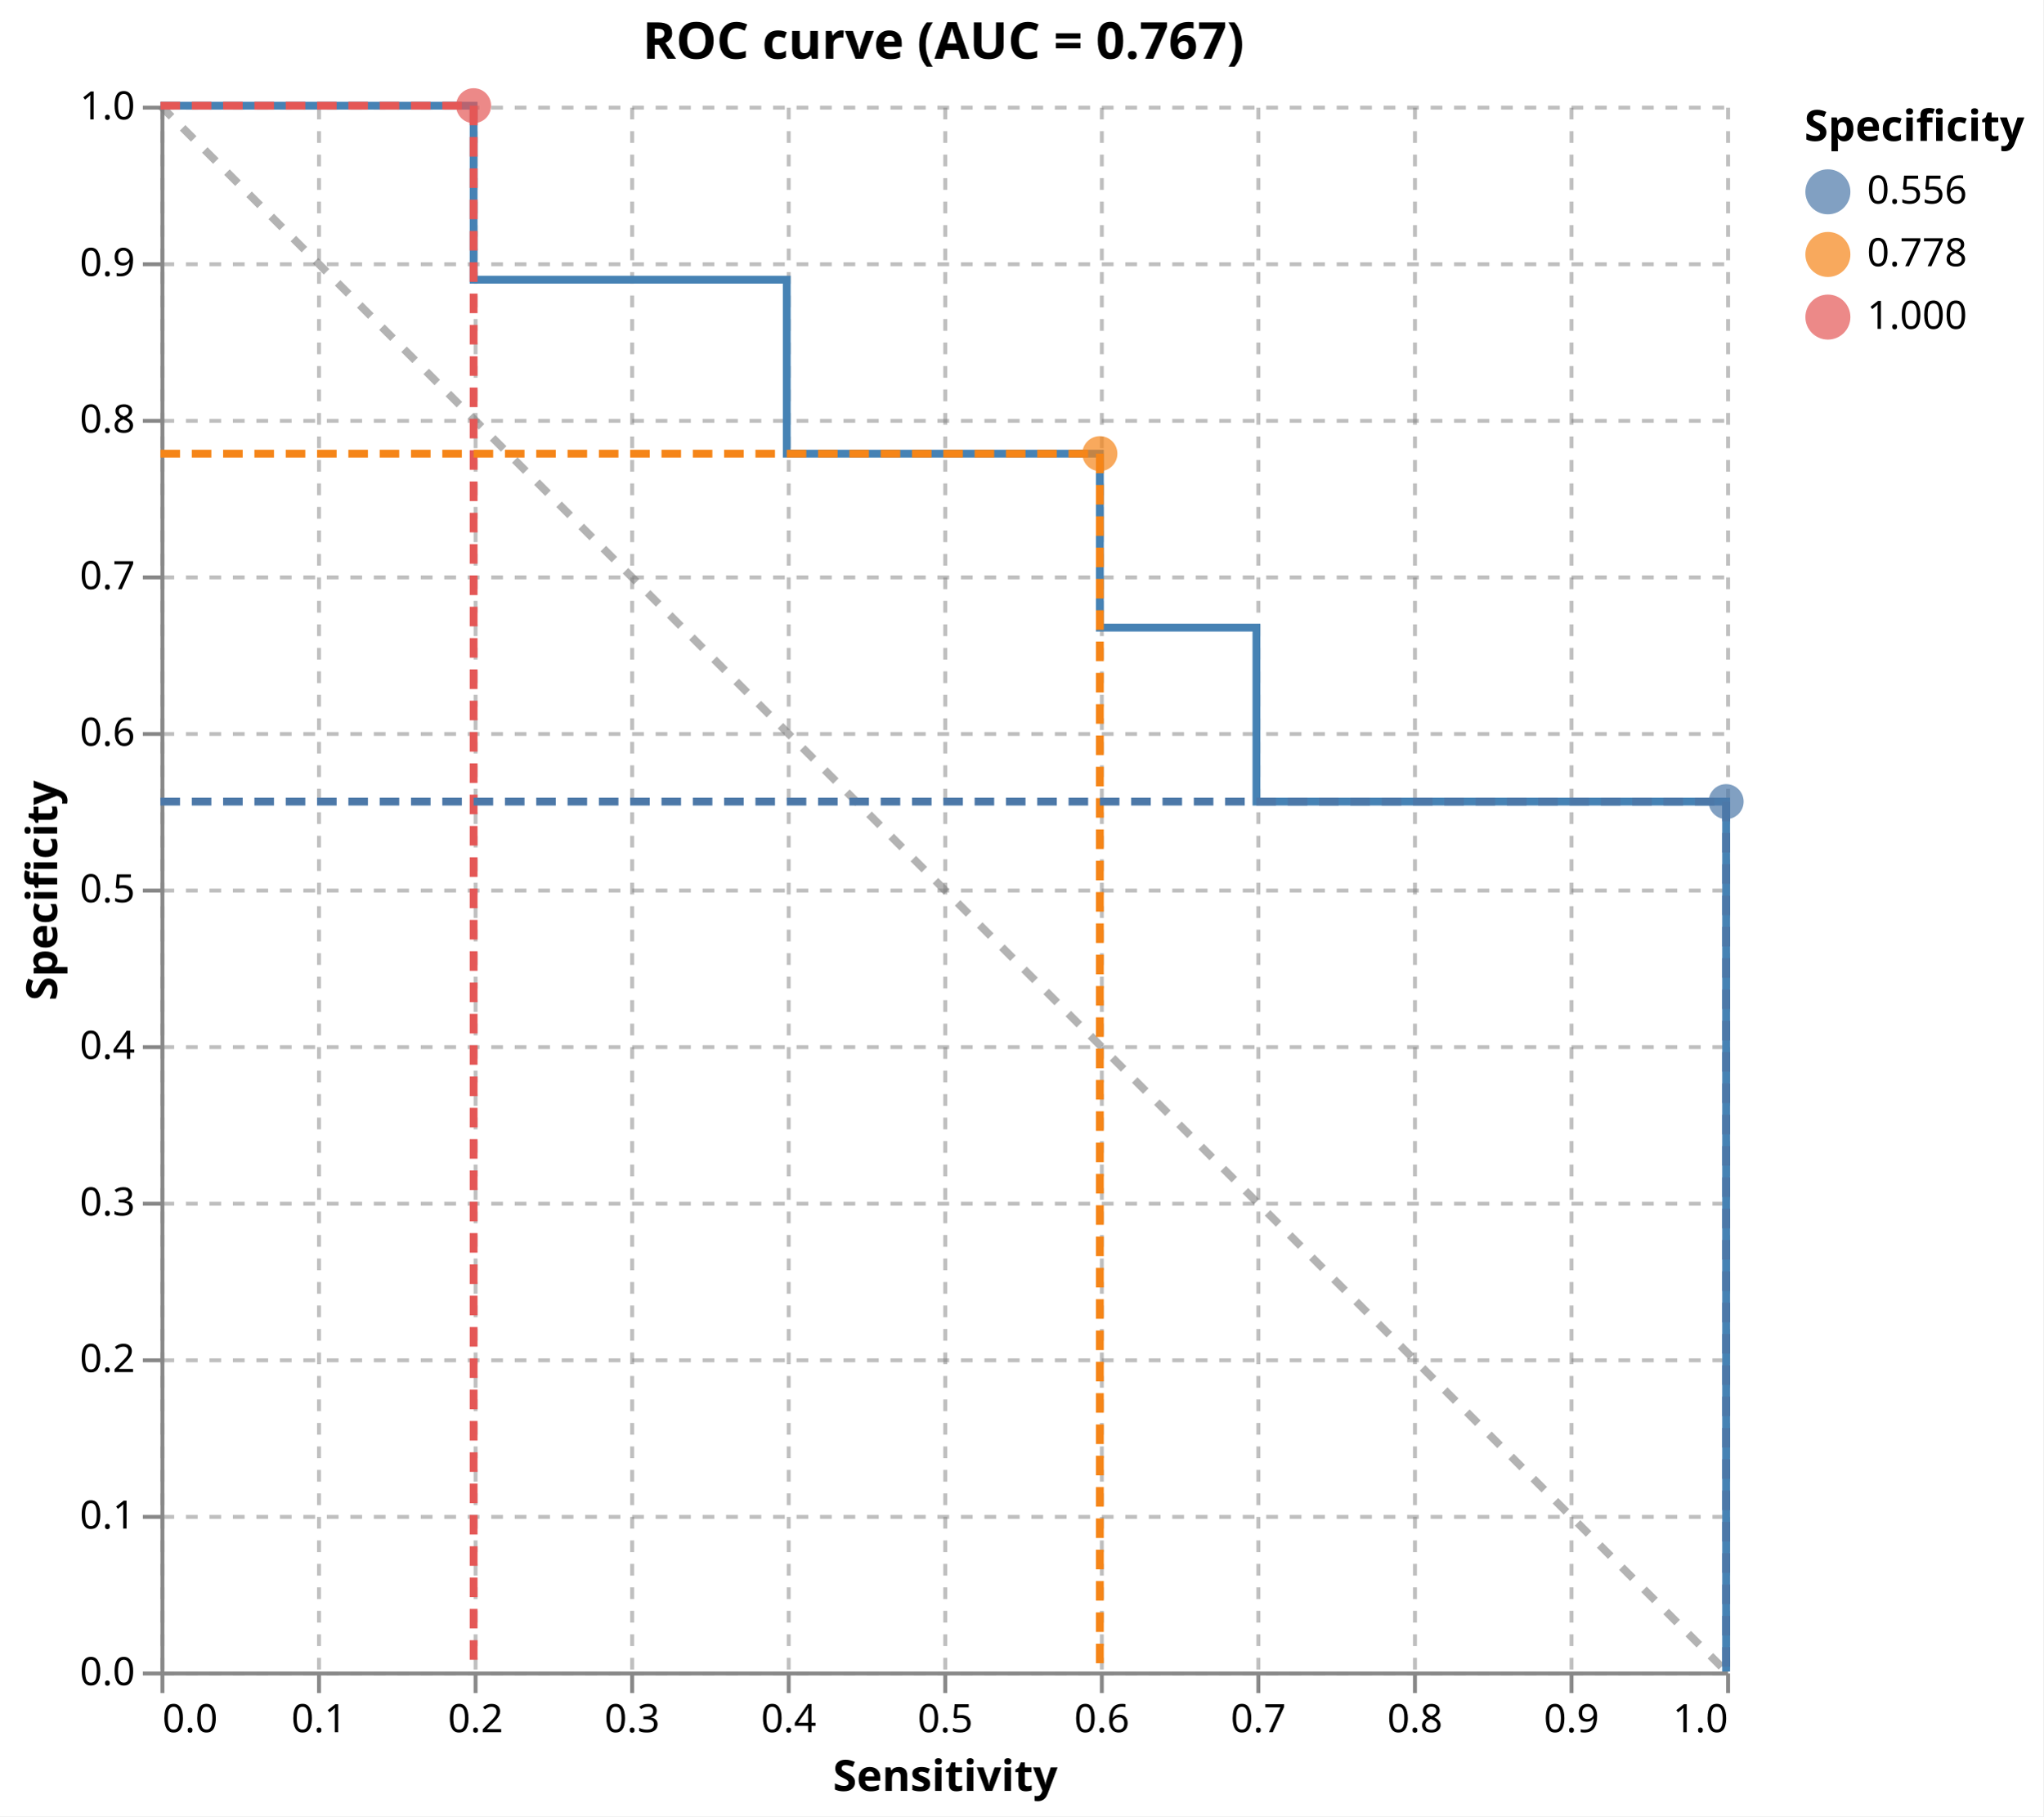
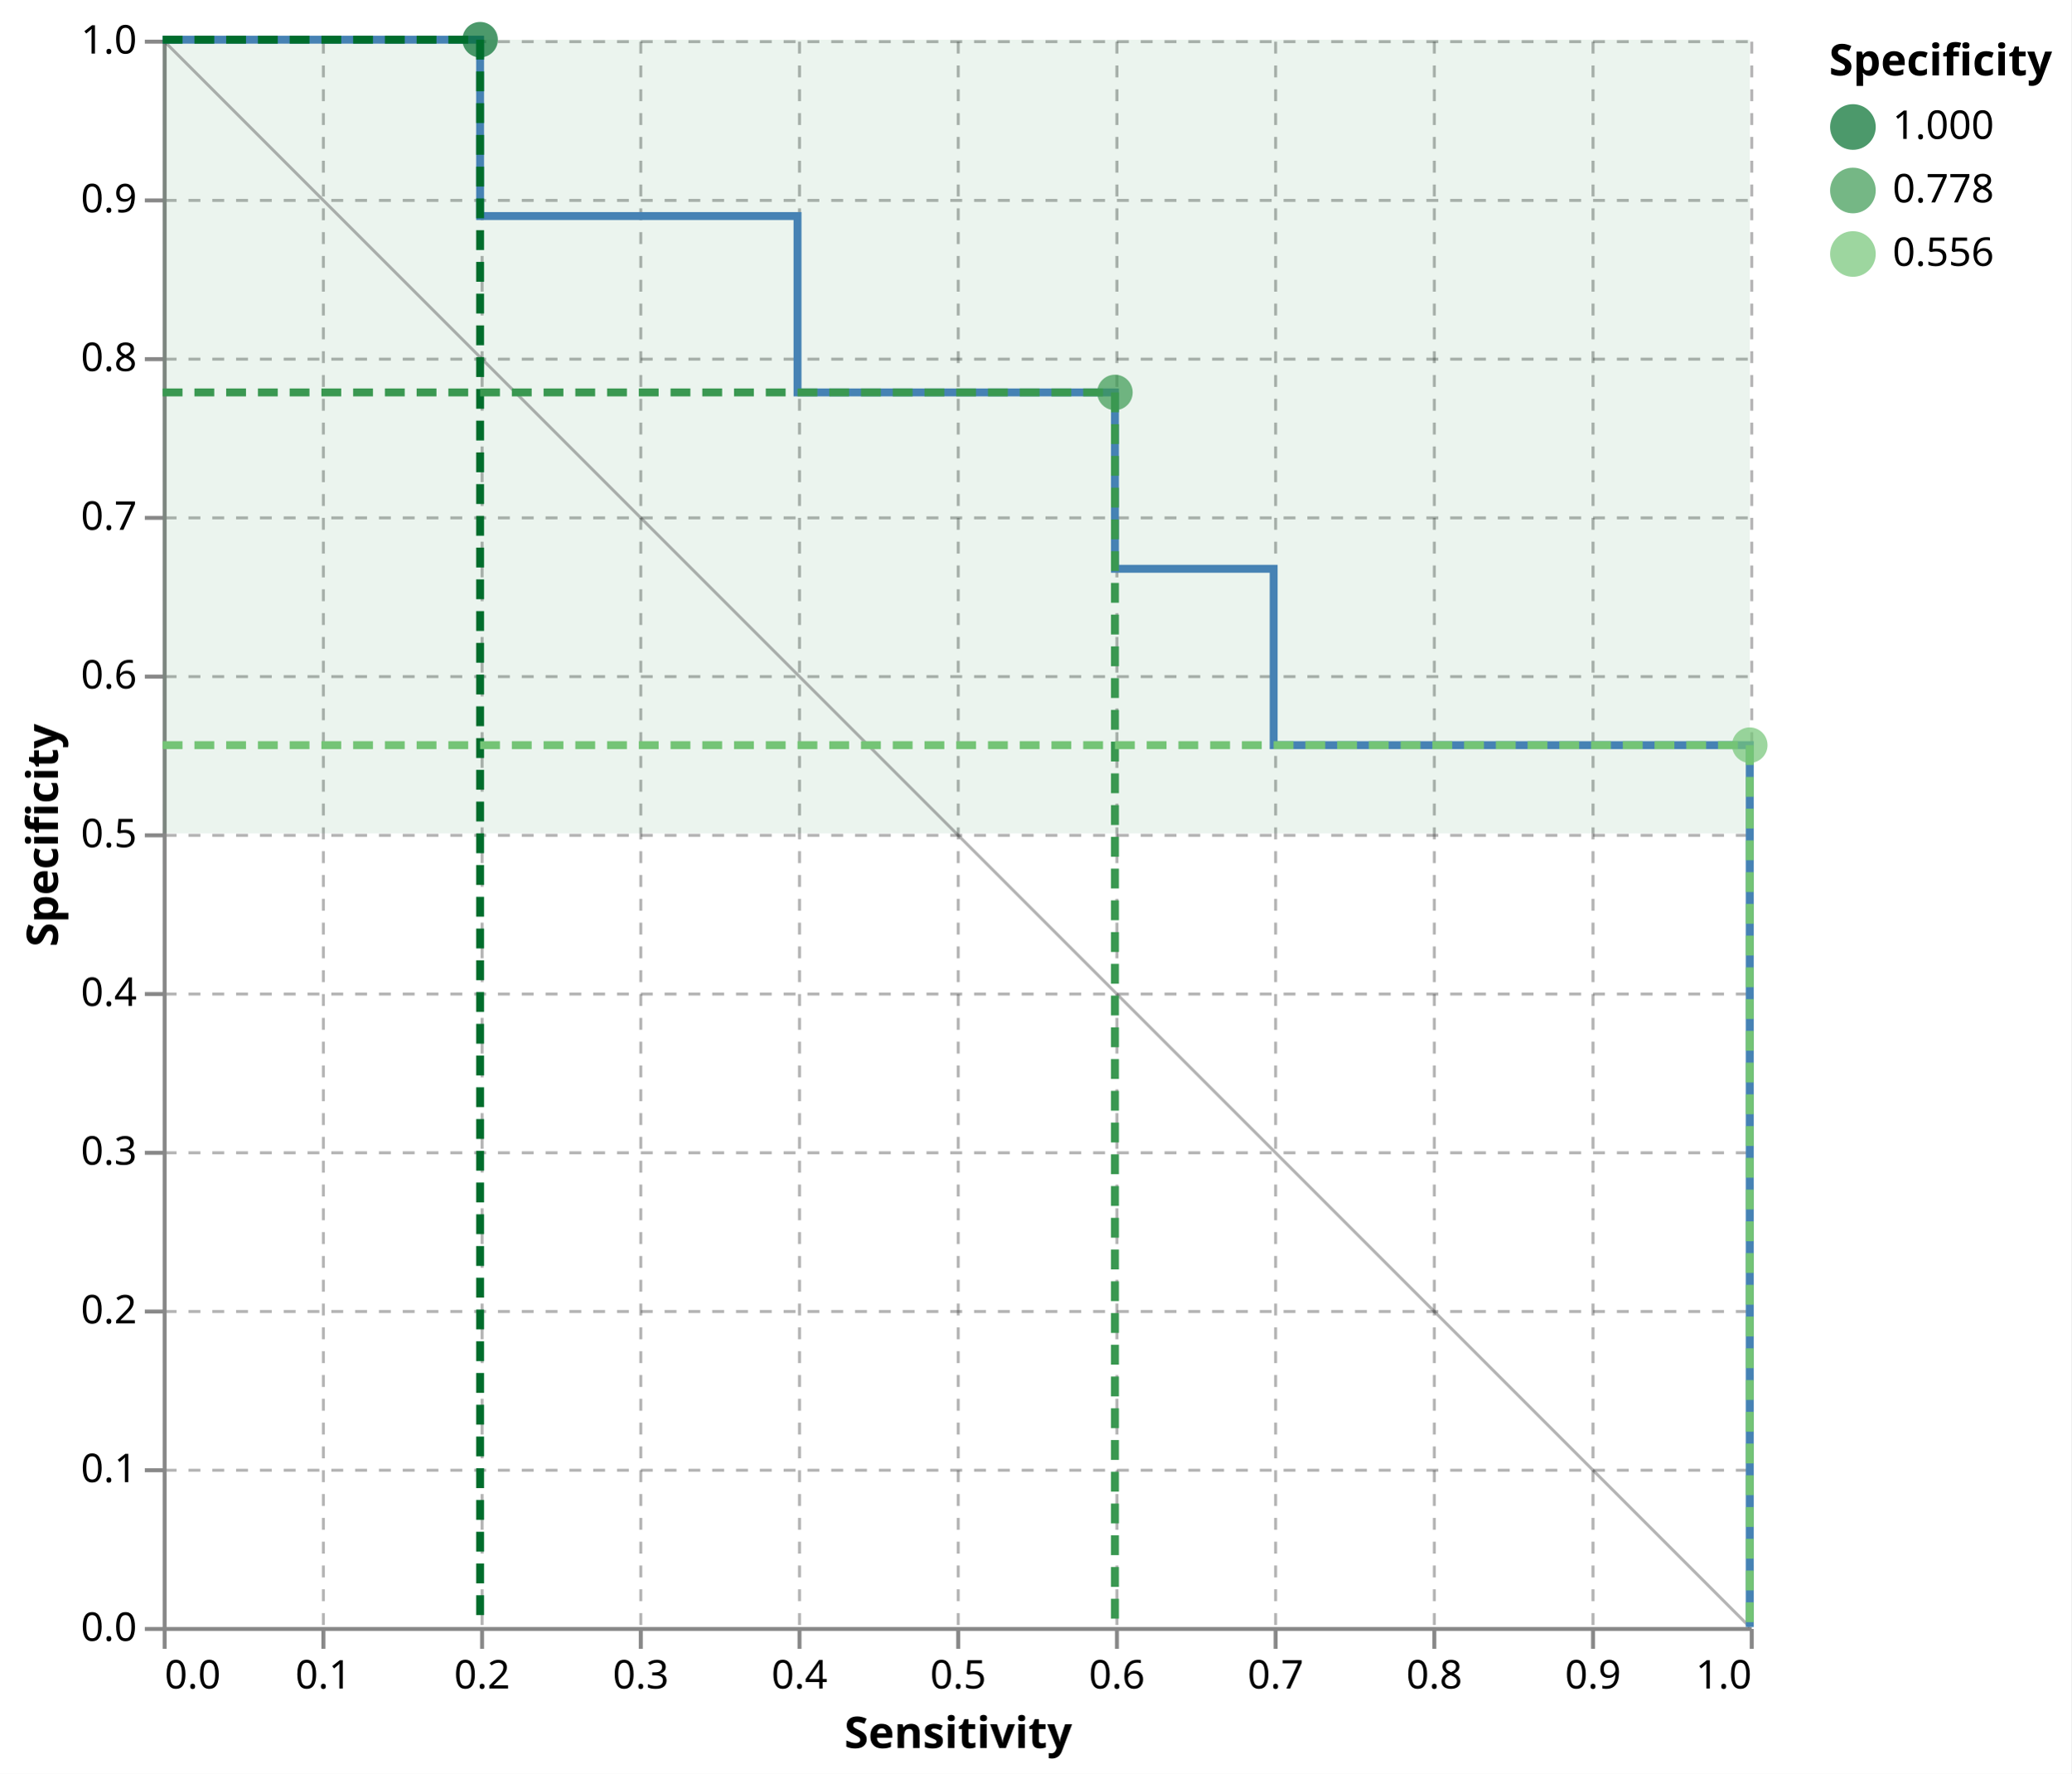
- <svg xmlns="http://www.w3.org/2000/svg" version="1.1" class="marks" width="522" height="464" viewBox="0 0 522 464">
-   <rect width="522" height="464" fill="white" />
-   <g fill="none" stroke-miterlimit="10" transform="translate(41,27)">
+ <svg xmlns="http://www.w3.org/2000/svg" version="1.1" class="marks" width="522" height="447" viewBox="0 0 522 447">
+   <rect width="522" height="447" fill="white" />
+   <g fill="none" stroke-miterlimit="10" transform="translate(41,10)">
    <g class="mark-group role-frame root" role="graphics-object" aria-roledescription="group mark container">
      <g transform="translate(0,0)">
        <path class="background" aria-hidden="true" d="M0,0h400v400h-400Z" stroke="#ddd" stroke-width="0" />
        <g>
          <g class="mark-group role-axis" aria-hidden="true">
            <g transform="translate(0.5,400.5)">
              <path class="background" aria-hidden="true" d="M0,0h0v0h0Z" pointer-events="none" />
              <g>
                <g class="mark-rule role-axis-grid" pointer-events="none">
-                   <line transform="translate(0,-400)" x2="0" y2="400" stroke="gray" stroke-opacity="0.5" stroke-width="1" stroke-dasharray="3,3" opacity="1" />
-                   <line transform="translate(40,-400)" x2="0" y2="400" stroke="gray" stroke-opacity="0.5" stroke-width="1" stroke-dasharray="3,3" opacity="1" />
-                   <line transform="translate(80,-400)" x2="0" y2="400" stroke="gray" stroke-opacity="0.5" stroke-width="1" stroke-dasharray="3,3" opacity="1" />
-                   <line transform="translate(120,-400)" x2="0" y2="400" stroke="gray" stroke-opacity="0.5" stroke-width="1" stroke-dasharray="3,3" opacity="1" />
-                   <line transform="translate(160,-400)" x2="0" y2="400" stroke="gray" stroke-opacity="0.5" stroke-width="1" stroke-dasharray="3,3" opacity="1" />
-                   <line transform="translate(200,-400)" x2="0" y2="400" stroke="gray" stroke-opacity="0.5" stroke-width="1" stroke-dasharray="3,3" opacity="1" />
-                   <line transform="translate(240,-400)" x2="0" y2="400" stroke="gray" stroke-opacity="0.5" stroke-width="1" stroke-dasharray="3,3" opacity="1" />
-                   <line transform="translate(280,-400)" x2="0" y2="400" stroke="gray" stroke-opacity="0.5" stroke-width="1" stroke-dasharray="3,3" opacity="1" />
-                   <line transform="translate(320,-400)" x2="0" y2="400" stroke="gray" stroke-opacity="0.5" stroke-width="1" stroke-dasharray="3,3" opacity="1" />
-                   <line transform="translate(360,-400)" x2="0" y2="400" stroke="gray" stroke-opacity="0.5" stroke-width="1" stroke-dasharray="3,3" opacity="1" />
-                   <line transform="translate(400,-400)" x2="0" y2="400" stroke="gray" stroke-opacity="0.5" stroke-width="1" stroke-dasharray="3,3" opacity="1" />
+                   <line transform="translate(0,-400)" x2="0" y2="400" stroke="#444" stroke-opacity="0.4" stroke-width="0.75" stroke-dasharray="3,3" opacity="1" />
+                   <line transform="translate(40,-400)" x2="0" y2="400" stroke="#444" stroke-opacity="0.4" stroke-width="0.75" stroke-dasharray="3,3" opacity="1" />
+                   <line transform="translate(80,-400)" x2="0" y2="400" stroke="#444" stroke-opacity="0.4" stroke-width="0.75" stroke-dasharray="3,3" opacity="1" />
+                   <line transform="translate(120,-400)" x2="0" y2="400" stroke="#444" stroke-opacity="0.4" stroke-width="0.75" stroke-dasharray="3,3" opacity="1" />
+                   <line transform="translate(160,-400)" x2="0" y2="400" stroke="#444" stroke-opacity="0.4" stroke-width="0.75" stroke-dasharray="3,3" opacity="1" />
+                   <line transform="translate(200,-400)" x2="0" y2="400" stroke="#444" stroke-opacity="0.4" stroke-width="0.75" stroke-dasharray="3,3" opacity="1" />
+                   <line transform="translate(240,-400)" x2="0" y2="400" stroke="#444" stroke-opacity="0.4" stroke-width="0.75" stroke-dasharray="3,3" opacity="1" />
+                   <line transform="translate(280,-400)" x2="0" y2="400" stroke="#444" stroke-opacity="0.4" stroke-width="0.75" stroke-dasharray="3,3" opacity="1" />
+                   <line transform="translate(320,-400)" x2="0" y2="400" stroke="#444" stroke-opacity="0.4" stroke-width="0.75" stroke-dasharray="3,3" opacity="1" />
+                   <line transform="translate(360,-400)" x2="0" y2="400" stroke="#444" stroke-opacity="0.4" stroke-width="0.75" stroke-dasharray="3,3" opacity="1" />
+                   <line transform="translate(400,-400)" x2="0" y2="400" stroke="#444" stroke-opacity="0.4" stroke-width="0.75" stroke-dasharray="3,3" opacity="1" />
                </g>
              </g>
              <path class="foreground" aria-hidden="true" d="" pointer-events="none" display="none" />
            </g>
          </g>
          <g class="mark-group role-axis" aria-hidden="true">
            <g transform="translate(0.5,0.5)">
              <path class="background" aria-hidden="true" d="M0,0h0v0h0Z" pointer-events="none" />
              <g>
                <g class="mark-rule role-axis-grid" pointer-events="none">
-                   <line transform="translate(0,400)" x2="400" y2="0" stroke="gray" stroke-opacity="0.5" stroke-width="1" stroke-dasharray="3,3" opacity="1" />
-                   <line transform="translate(0,360)" x2="400" y2="0" stroke="gray" stroke-opacity="0.5" stroke-width="1" stroke-dasharray="3,3" opacity="1" />
-                   <line transform="translate(0,320)" x2="400" y2="0" stroke="gray" stroke-opacity="0.5" stroke-width="1" stroke-dasharray="3,3" opacity="1" />
-                   <line transform="translate(0,280)" x2="400" y2="0" stroke="gray" stroke-opacity="0.5" stroke-width="1" stroke-dasharray="3,3" opacity="1" />
-                   <line transform="translate(0,240)" x2="400" y2="0" stroke="gray" stroke-opacity="0.5" stroke-width="1" stroke-dasharray="3,3" opacity="1" />
-                   <line transform="translate(0,200)" x2="400" y2="0" stroke="gray" stroke-opacity="0.5" stroke-width="1" stroke-dasharray="3,3" opacity="1" />
-                   <line transform="translate(0,160)" x2="400" y2="0" stroke="gray" stroke-opacity="0.5" stroke-width="1" stroke-dasharray="3,3" opacity="1" />
-                   <line transform="translate(0,120)" x2="400" y2="0" stroke="gray" stroke-opacity="0.5" stroke-width="1" stroke-dasharray="3,3" opacity="1" />
-                   <line transform="translate(0,80)" x2="400" y2="0" stroke="gray" stroke-opacity="0.5" stroke-width="1" stroke-dasharray="3,3" opacity="1" />
-                   <line transform="translate(0,40)" x2="400" y2="0" stroke="gray" stroke-opacity="0.5" stroke-width="1" stroke-dasharray="3,3" opacity="1" />
-                   <line transform="translate(0,0)" x2="400" y2="0" stroke="gray" stroke-opacity="0.5" stroke-width="1" stroke-dasharray="3,3" opacity="1" />
+                   <line transform="translate(0,400)" x2="400" y2="0" stroke="#444" stroke-opacity="0.4" stroke-width="0.75" stroke-dasharray="3,3" opacity="1" />
+                   <line transform="translate(0,360)" x2="400" y2="0" stroke="#444" stroke-opacity="0.4" stroke-width="0.75" stroke-dasharray="3,3" opacity="1" />
+                   <line transform="translate(0,320)" x2="400" y2="0" stroke="#444" stroke-opacity="0.4" stroke-width="0.75" stroke-dasharray="3,3" opacity="1" />
+                   <line transform="translate(0,280)" x2="400" y2="0" stroke="#444" stroke-opacity="0.4" stroke-width="0.75" stroke-dasharray="3,3" opacity="1" />
+                   <line transform="translate(0,240)" x2="400" y2="0" stroke="#444" stroke-opacity="0.4" stroke-width="0.75" stroke-dasharray="3,3" opacity="1" />
+                   <line transform="translate(0,200)" x2="400" y2="0" stroke="#444" stroke-opacity="0.4" stroke-width="0.75" stroke-dasharray="3,3" opacity="1" />
+                   <line transform="translate(0,160)" x2="400" y2="0" stroke="#444" stroke-opacity="0.4" stroke-width="0.75" stroke-dasharray="3,3" opacity="1" />
+                   <line transform="translate(0,120)" x2="400" y2="0" stroke="#444" stroke-opacity="0.4" stroke-width="0.75" stroke-dasharray="3,3" opacity="1" />
+                   <line transform="translate(0,80)" x2="400" y2="0" stroke="#444" stroke-opacity="0.4" stroke-width="0.75" stroke-dasharray="3,3" opacity="1" />
+                   <line transform="translate(0,40)" x2="400" y2="0" stroke="#444" stroke-opacity="0.4" stroke-width="0.75" stroke-dasharray="3,3" opacity="1" />
+                   <line transform="translate(0,0)" x2="400" y2="0" stroke="#444" stroke-opacity="0.4" stroke-width="0.75" stroke-dasharray="3,3" opacity="1" />
                </g>
              </g>
              <path class="foreground" aria-hidden="true" d="" pointer-events="none" display="none" />
            </g>
          </g>
          <g class="mark-group role-axis" role="graphics-symbol" aria-roledescription="axis" aria-label="X-axis titled 'Sensitivity' for a linear scale with values from 0.0 to 1.0">
            <g transform="translate(0.5,400.5)">
              <path class="background" aria-hidden="true" d="M0,0h0v0h0Z" pointer-events="none" />
              <g>
                <g class="mark-rule role-axis-tick" pointer-events="none">
                  <line transform="translate(0,0)" x2="0" y2="5" stroke="#888" stroke-width="1" opacity="1" />
                  <line transform="translate(40,0)" x2="0" y2="5" stroke="#888" stroke-width="1" opacity="1" />
                  <line transform="translate(80,0)" x2="0" y2="5" stroke="#888" stroke-width="1" opacity="1" />
                  <line transform="translate(120,0)" x2="0" y2="5" stroke="#888" stroke-width="1" opacity="1" />
                  <line transform="translate(160,0)" x2="0" y2="5" stroke="#888" stroke-width="1" opacity="1" />
                  <line transform="translate(200,0)" x2="0" y2="5" stroke="#888" stroke-width="1" opacity="1" />
                  <line transform="translate(240,0)" x2="0" y2="5" stroke="#888" stroke-width="1" opacity="1" />
                  <line transform="translate(280,0)" x2="0" y2="5" stroke="#888" stroke-width="1" opacity="1" />
                  <line transform="translate(320,0)" x2="0" y2="5" stroke="#888" stroke-width="1" opacity="1" />
                  <line transform="translate(360,0)" x2="0" y2="5" stroke="#888" stroke-width="1" opacity="1" />
                  <line transform="translate(400,0)" x2="0" y2="5" stroke="#888" stroke-width="1" opacity="1" />
                </g>
                <g class="mark-text role-axis-label" pointer-events="none">
                  <text text-anchor="start" transform="translate(0,15)" font-family="sans-serif" font-size="10px" fill="#000" opacity="1">0.0</text>
                  <text text-anchor="middle" transform="translate(40,15)" font-family="sans-serif" font-size="10px" fill="#000" opacity="1">0.1</text>
                  <text text-anchor="middle" transform="translate(80,15)" font-family="sans-serif" font-size="10px" fill="#000" opacity="1">0.2</text>
                  <text text-anchor="middle" transform="translate(120,15)" font-family="sans-serif" font-size="10px" fill="#000" opacity="1">0.3</text>
                  <text text-anchor="middle" transform="translate(160,15)" font-family="sans-serif" font-size="10px" fill="#000" opacity="1">0.4</text>
                  <text text-anchor="middle" transform="translate(200,15)" font-family="sans-serif" font-size="10px" fill="#000" opacity="1">0.5</text>
                  <text text-anchor="middle" transform="translate(240,15)" font-family="sans-serif" font-size="10px" fill="#000" opacity="1">0.6</text>
                  <text text-anchor="middle" transform="translate(280,15)" font-family="sans-serif" font-size="10px" fill="#000" opacity="1">0.7</text>
                  <text text-anchor="middle" transform="translate(320,15)" font-family="sans-serif" font-size="10px" fill="#000" opacity="1">0.8</text>
                  <text text-anchor="middle" transform="translate(360,15)" font-family="sans-serif" font-size="10px" fill="#000" opacity="1">0.9</text>
                  <text text-anchor="end" transform="translate(400,15)" font-family="sans-serif" font-size="10px" fill="#000" opacity="1">1.0</text>
                </g>
                <g class="mark-rule role-axis-domain" pointer-events="none">
                  <line transform="translate(0,0)" x2="400" y2="0" stroke="#888" stroke-width="1" opacity="1" />
                </g>
                <g class="mark-text role-axis-title" pointer-events="none">
                  <text text-anchor="middle" transform="translate(200,30)" font-family="sans-serif" font-size="11px" font-weight="bold" fill="#000" opacity="1">Sensitivity</text>
                </g>
              </g>
              <path class="foreground" aria-hidden="true" d="" pointer-events="none" display="none" />
            </g>
          </g>
          <g class="mark-group role-axis" role="graphics-symbol" aria-roledescription="axis" aria-label="Y-axis titled 'Specificity' for a linear scale with values from 0.0 to 1.0">
            <g transform="translate(0.5,0.5)">
              <path class="background" aria-hidden="true" d="M0,0h0v0h0Z" pointer-events="none" />
              <g>
                <g class="mark-rule role-axis-tick" pointer-events="none">
                  <line transform="translate(0,400)" x2="-5" y2="0" stroke="#888" stroke-width="1" opacity="1" />
                  <line transform="translate(0,360)" x2="-5" y2="0" stroke="#888" stroke-width="1" opacity="1" />
                  <line transform="translate(0,320)" x2="-5" y2="0" stroke="#888" stroke-width="1" opacity="1" />
                  <line transform="translate(0,280)" x2="-5" y2="0" stroke="#888" stroke-width="1" opacity="1" />
                  <line transform="translate(0,240)" x2="-5" y2="0" stroke="#888" stroke-width="1" opacity="1" />
                  <line transform="translate(0,200)" x2="-5" y2="0" stroke="#888" stroke-width="1" opacity="1" />
                  <line transform="translate(0,160)" x2="-5" y2="0" stroke="#888" stroke-width="1" opacity="1" />
                  <line transform="translate(0,120)" x2="-5" y2="0" stroke="#888" stroke-width="1" opacity="1" />
                  <line transform="translate(0,80)" x2="-5" y2="0" stroke="#888" stroke-width="1" opacity="1" />
                  <line transform="translate(0,40)" x2="-5" y2="0" stroke="#888" stroke-width="1" opacity="1" />
                  <line transform="translate(0,0)" x2="-5" y2="0" stroke="#888" stroke-width="1" opacity="1" />
                </g>
                <g class="mark-text role-axis-label" pointer-events="none">
                  <text text-anchor="end" transform="translate(-7,403)" font-family="sans-serif" font-size="10px" fill="#000" opacity="1">0.0</text>
                  <text text-anchor="end" transform="translate(-7,363)" font-family="sans-serif" font-size="10px" fill="#000" opacity="1">0.1</text>
                  <text text-anchor="end" transform="translate(-7,323)" font-family="sans-serif" font-size="10px" fill="#000" opacity="1">0.2</text>
                  <text text-anchor="end" transform="translate(-7,283)" font-family="sans-serif" font-size="10px" fill="#000" opacity="1">0.3</text>
                  <text text-anchor="end" transform="translate(-7,243)" font-family="sans-serif" font-size="10px" fill="#000" opacity="1">0.4</text>
                  <text text-anchor="end" transform="translate(-7,203)" font-family="sans-serif" font-size="10px" fill="#000" opacity="1">0.5</text>
                  <text text-anchor="end" transform="translate(-7,163)" font-family="sans-serif" font-size="10px" fill="#000" opacity="1">0.6</text>
                  <text text-anchor="end" transform="translate(-7,123)" font-family="sans-serif" font-size="10px" fill="#000" opacity="1">0.7</text>
                  <text text-anchor="end" transform="translate(-7,83)" font-family="sans-serif" font-size="10px" fill="#000" opacity="1">0.8</text>
                  <text text-anchor="end" transform="translate(-7,43)" font-family="sans-serif" font-size="10px" fill="#000" opacity="1">0.9</text>
                  <text text-anchor="end" transform="translate(-7,3)" font-family="sans-serif" font-size="10px" fill="#000" opacity="1">1.0</text>
                </g>
                <g class="mark-rule role-axis-domain" pointer-events="none">
                  <line transform="translate(0,400)" x2="0" y2="-400" stroke="#888" stroke-width="1" opacity="1" />
                </g>
                <g class="mark-text role-axis-title" pointer-events="none">
                  <text text-anchor="middle" transform="translate(-24.90137,200) rotate(-90) translate(0,-2)" font-family="sans-serif" font-size="11px" font-weight="bold" fill="#000" opacity="1">Specificity</text>
                </g>
              </g>
              <path class="foreground" aria-hidden="true" d="" pointer-events="none" display="none" />
            </g>
          </g>
-           <g class="mark-line role-mark layer_0_marks" role="graphics-object" aria-roledescription="line mark container">
-             <path aria-label="x: 0; y: 1" role="graphics-symbol" aria-roledescription="line mark" d="M0,0L400,400" stroke="gray" stroke-width="2" stroke-dasharray="4,4" opacity="0.6" />
+           <g class="mark-rect role-mark layer_0_marks" role="graphics-object" aria-roledescription="rect mark container">
+             <path aria-label="x1: 0; y1: 0.5; x2: 1; y2: 1" role="graphics-symbol" aria-roledescription="rect mark" d="M0,0h400v200h-400Z" fill="#006d2c" opacity="0.08" />
          </g>
          <g class="mark-line role-mark layer_1_marks" role="graphics-object" aria-roledescription="line mark container">
+             <path aria-label="x: 0; y: 1" role="graphics-symbol" aria-roledescription="line mark" d="M0,0L400,400" stroke="#444" stroke-width="0.75" opacity="0.4" />
+           </g>
+           <g class="mark-line role-mark layer_2_marks" role="graphics-object" aria-roledescription="line mark container">
            <path aria-label="Sensitivity: 0; Specificity: 1; sensitivity: 0.000; specificity: 1.000" role="graphics-symbol" aria-roledescription="line mark" d="M0,0L40,0L80,0L80,44.444L120,44.444L160,44.444L160,88.889L200,88.889L240,88.889L240,133.333L280,133.333L280,177.778L320,177.778L360,177.778L400,177.778L400,222.222L400,266.667L400,311.111L400,355.556L400,400L400,400" stroke="steelblue" stroke-width="2" />
          </g>
-           <g class="mark-group role-scope layer_2_pathgroup" role="graphics-object" aria-roledescription="group mark container">
-             <g transform="translate(0,0)">
-               <path class="background" aria-hidden="true" d="M0,0h400v400h-400Z" />
-               <g>
-                 <g class="mark-line role-mark layer_2_marks" role="graphics-object" aria-roledescription="line mark container">
-                   <path aria-label="x: 0; y: 1; Specificity: 1.000; seg: h0" role="graphics-symbol" aria-roledescription="line mark" d="M0,0L80,0" stroke="#e45756" stroke-width="2" stroke-dasharray="5,3" />
-                 </g>
-               </g>
-               <path class="foreground" aria-hidden="true" d="" display="none" />
-             </g>
-             <g transform="translate(0,0)">
-               <path class="background" aria-hidden="true" d="M0,0h400v400h-400Z" />
-               <g>
-                 <g class="mark-line role-mark layer_2_marks" role="graphics-object" aria-roledescription="line mark container">
-                   <path aria-label="x: 0.2; y: 1; Specificity: 1.000; seg: v0" role="graphics-symbol" aria-roledescription="line mark" d="M80,0L80,400" stroke="#e45756" stroke-width="2" stroke-dasharray="5,3" />
-                 </g>
-               </g>
-               <path class="foreground" aria-hidden="true" d="" display="none" />
-             </g>
-             <g transform="translate(0,0)">
-               <path class="background" aria-hidden="true" d="M0,0h400v400h-400Z" />
-               <g>
-                 <g class="mark-line role-mark layer_2_marks" role="graphics-object" aria-roledescription="line mark container">
-                   <path aria-label="x: 0; y: 0.777777777778; Specificity: 0.778; seg: h1" role="graphics-symbol" aria-roledescription="line mark" d="M0,88.889L240,88.889" stroke="#f58518" stroke-width="2" stroke-dasharray="5,3" />
-                 </g>
-               </g>
-               <path class="foreground" aria-hidden="true" d="" display="none" />
-             </g>
-             <g transform="translate(0,0)">
-               <path class="background" aria-hidden="true" d="M0,0h400v400h-400Z" />
-               <g>
-                 <g class="mark-line role-mark layer_2_marks" role="graphics-object" aria-roledescription="line mark container">
-                   <path aria-label="x: 0.6; y: 0.777777777778; Specificity: 0.778; seg: v1" role="graphics-symbol" aria-roledescription="line mark" d="M240,88.889L240,400" stroke="#f58518" stroke-width="2" stroke-dasharray="5,3" />
-                 </g>
-               </g>
-               <path class="foreground" aria-hidden="true" d="" display="none" />
-             </g>
-             <g transform="translate(0,0)">
-               <path class="background" aria-hidden="true" d="M0,0h400v400h-400Z" />
-               <g>
-                 <g class="mark-line role-mark layer_2_marks" role="graphics-object" aria-roledescription="line mark container">
-                   <path aria-label="x: 0; y: 0.555555555556; Specificity: 0.556; seg: h2" role="graphics-symbol" aria-roledescription="line mark" d="M0,177.778L400,177.778" stroke="#4c78a8" stroke-width="2" stroke-dasharray="5,3" />
-                 </g>
-               </g>
-               <path class="foreground" aria-hidden="true" d="" display="none" />
-             </g>
-             <g transform="translate(0,0)">
-               <path class="background" aria-hidden="true" d="M0,0h400v400h-400Z" />
-               <g>
-                 <g class="mark-line role-mark layer_2_marks" role="graphics-object" aria-roledescription="line mark container">
-                   <path aria-label="x: 1; y: 0.555555555556; Specificity: 0.556; seg: v2" role="graphics-symbol" aria-roledescription="line mark" d="M400,177.778L400,400" stroke="#4c78a8" stroke-width="2" stroke-dasharray="5,3" />
-                 </g>
-               </g>
-               <path class="foreground" aria-hidden="true" d="" display="none" />
-             </g>
-           </g>
-           <g class="mark-symbol role-mark layer_3_marks" role="graphics-object" aria-roledescription="symbol mark container">
-             <path aria-label="sensitivity: 0.2; specificity: 1; Specificity: 1.000; Target specificity: 0.90; Actual specificity: 1.000; Cutoff: 0.8800" role="graphics-symbol" aria-roledescription="point" transform="translate(80,0)" d="M4.472,0A4.472,4.472,0,1,1,-4.472,0A4.472,4.472,0,1,1,4.472,0" fill="#e45756" stroke-width="2" opacity="0.7" />
-             <path aria-label="sensitivity: 0.6; specificity: 0.777777777778; Specificity: 0.778; Target specificity: 0.75; Actual specificity: 0.778; Cutoff: 0.6000" role="graphics-symbol" aria-roledescription="point" transform="translate(240,88.88889)" d="M4.472,0A4.472,4.472,0,1,1,-4.472,0A4.472,4.472,0,1,1,4.472,0" fill="#f58518" stroke-width="2" opacity="0.7" />
-             <path aria-label="sensitivity: 1; specificity: 0.555555555556; Specificity: 0.556; Target specificity: 0.50; Actual specificity: 0.556; Cutoff: 0.2800" role="graphics-symbol" aria-roledescription="point" transform="translate(400,177.7778)" d="M4.472,0A4.472,4.472,0,1,1,-4.472,0A4.472,4.472,0,1,1,4.472,0" fill="#4c78a8" stroke-width="2" opacity="0.7" />
-           </g>
-           <g class="mark-group role-legend" role="graphics-symbol" aria-roledescription="legend" aria-label="Symbol legend titled 'Specificity' for fill color and stroke color with 3 values: 0.556, 0.778, 1.000">
+           <g class="mark-group role-scope layer_3_pathgroup" role="graphics-object" aria-roledescription="group mark container">
+             <g transform="translate(0,0)">
+               <path class="background" aria-hidden="true" d="M0,0h400v400h-400Z" />
+               <g>
+                 <g class="mark-line role-mark layer_3_marks" role="graphics-object" aria-roledescription="line mark container">
+                   <path aria-label="x: 0; y: 1; Specificity: 1.000; seg: h0" role="graphics-symbol" aria-roledescription="line mark" d="M0,0L80,0" stroke="#006d2c" stroke-width="2" stroke-dasharray="5,3" />
+                 </g>
+               </g>
+               <path class="foreground" aria-hidden="true" d="" display="none" />
+             </g>
+             <g transform="translate(0,0)">
+               <path class="background" aria-hidden="true" d="M0,0h400v400h-400Z" />
+               <g>
+                 <g class="mark-line role-mark layer_3_marks" role="graphics-object" aria-roledescription="line mark container">
+                   <path aria-label="x: 0.2; y: 1; Specificity: 1.000; seg: v0" role="graphics-symbol" aria-roledescription="line mark" d="M80,0L80,400" stroke="#006d2c" stroke-width="2" stroke-dasharray="5,3" />
+                 </g>
+               </g>
+               <path class="foreground" aria-hidden="true" d="" display="none" />
+             </g>
+             <g transform="translate(0,0)">
+               <path class="background" aria-hidden="true" d="M0,0h400v400h-400Z" />
+               <g>
+                 <g class="mark-line role-mark layer_3_marks" role="graphics-object" aria-roledescription="line mark container">
+                   <path aria-label="x: 0; y: 0.777777777778; Specificity: 0.778; seg: h1" role="graphics-symbol" aria-roledescription="line mark" d="M0,88.889L240,88.889" stroke="#3a9851" stroke-width="2" stroke-dasharray="5,3" />
+                 </g>
+               </g>
+               <path class="foreground" aria-hidden="true" d="" display="none" />
+             </g>
+             <g transform="translate(0,0)">
+               <path class="background" aria-hidden="true" d="M0,0h400v400h-400Z" />
+               <g>
+                 <g class="mark-line role-mark layer_3_marks" role="graphics-object" aria-roledescription="line mark container">
+                   <path aria-label="x: 0.6; y: 0.777777777778; Specificity: 0.778; seg: v1" role="graphics-symbol" aria-roledescription="line mark" d="M240,88.889L240,400" stroke="#3a9851" stroke-width="2" stroke-dasharray="5,3" />
+                 </g>
+               </g>
+               <path class="foreground" aria-hidden="true" d="" display="none" />
+             </g>
+             <g transform="translate(0,0)">
+               <path class="background" aria-hidden="true" d="M0,0h400v400h-400Z" />
+               <g>
+                 <g class="mark-line role-mark layer_3_marks" role="graphics-object" aria-roledescription="line mark container">
+                   <path aria-label="x: 0; y: 0.555555555556; Specificity: 0.556; seg: h2" role="graphics-symbol" aria-roledescription="line mark" d="M0,177.778L400,177.778" stroke="#74c476" stroke-width="2" stroke-dasharray="5,3" />
+                 </g>
+               </g>
+               <path class="foreground" aria-hidden="true" d="" display="none" />
+             </g>
+             <g transform="translate(0,0)">
+               <path class="background" aria-hidden="true" d="M0,0h400v400h-400Z" />
+               <g>
+                 <g class="mark-line role-mark layer_3_marks" role="graphics-object" aria-roledescription="line mark container">
+                   <path aria-label="x: 1; y: 0.555555555556; Specificity: 0.556; seg: v2" role="graphics-symbol" aria-roledescription="line mark" d="M400,177.778L400,400" stroke="#74c476" stroke-width="2" stroke-dasharray="5,3" />
+                 </g>
+               </g>
+               <path class="foreground" aria-hidden="true" d="" display="none" />
+             </g>
+           </g>
+           <g class="mark-symbol role-mark layer_4_marks" role="graphics-object" aria-roledescription="symbol mark container">
+             <path aria-label="sensitivity: 0.2; specificity: 1; Specificity: 1.000; Target specificity: 0.90; Actual specificity: 1.000; Cutoff: 0.8800; pAUC (McClish): 0.579" role="graphics-symbol" aria-roledescription="point" transform="translate(80,0)" d="M4.472,0A4.472,4.472,0,1,1,-4.472,0A4.472,4.472,0,1,1,4.472,0" fill="#006d2c" stroke-width="2" opacity="0.7" />
+             <path aria-label="sensitivity: 0.6; specificity: 0.777777777778; Specificity: 0.778; Target specificity: 0.75; Actual specificity: 0.778; Cutoff: 0.6000; pAUC (McClish): 0.619" role="graphics-symbol" aria-roledescription="point" transform="translate(240,88.88889)" d="M4.472,0A4.472,4.472,0,1,1,-4.472,0A4.472,4.472,0,1,1,4.472,0" fill="#3a9851" stroke-width="2" opacity="0.7" />
+             <path aria-label="sensitivity: 1; specificity: 0.555555555556; Specificity: 0.556; Target specificity: 0.50; Actual specificity: 0.556; Cutoff: 0.2800; pAUC (McClish): 0.689" role="graphics-symbol" aria-roledescription="point" transform="translate(400,177.7778)" d="M4.472,0A4.472,4.472,0,1,1,-4.472,0A4.472,4.472,0,1,1,4.472,0" fill="#74c476" stroke-width="2" opacity="0.7" />
+           </g>
+           <g class="mark-group role-legend" role="graphics-symbol" aria-roledescription="legend" aria-label="Symbol legend titled 'Specificity' for fill color and stroke color with 3 values: 1.000, 0.778, 0.556">
            <g transform="translate(420,0)">
              <path class="background" aria-hidden="true" d="M0,0h56v61h-56Z" pointer-events="none" />
              <g>
                <g class="mark-group role-legend-entry">
                  <g transform="translate(0,16)">
                    <path class="background" aria-hidden="true" d="M0,0h0v0h0Z" pointer-events="none" />
                    <g>
                      <g class="mark-group role-scope" role="graphics-object" aria-roledescription="group mark container">
                        <g transform="translate(0,0)">
                          <path class="background" aria-hidden="true" d="M0,0h41.024v12.5h-41.024Z" pointer-events="none" opacity="1" />
                          <g>
                            <g class="mark-symbol role-legend-symbol" pointer-events="none">
-                               <path transform="translate(6,6)" d="M5,0A5,5,0,1,1,-5,0A5,5,0,1,1,5,0" fill="#4c78a8" stroke="#4c78a8" stroke-width="1.5" opacity="0.7" />
+                               <path transform="translate(6,6)" d="M5,0A5,5,0,1,1,-5,0A5,5,0,1,1,5,0" fill="#006d2c" stroke="#006d2c" stroke-width="1.5" opacity="0.7" />
                            </g>
                            <g class="mark-text role-legend-label" pointer-events="none">
-                               <text text-anchor="start" transform="translate(16,9)" font-family="sans-serif" font-size="10px" fill="#000" opacity="1">0.556</text>
+                               <text text-anchor="start" transform="translate(16,9)" font-family="sans-serif" font-size="10px" fill="#000" opacity="1">1.000</text>
                            </g>
                          </g>
                          <path class="foreground" aria-hidden="true" d="" pointer-events="none" display="none" />
                        </g>
                        <g transform="translate(0,16)">
                          <path class="background" aria-hidden="true" d="M0,0h41.024v12.5h-41.024Z" pointer-events="none" opacity="1" />
                          <g>
                            <g class="mark-symbol role-legend-symbol" pointer-events="none">
-                               <path transform="translate(6,6)" d="M5,0A5,5,0,1,1,-5,0A5,5,0,1,1,5,0" fill="#f58518" stroke="#f58518" stroke-width="1.5" opacity="0.7" />
+                               <path transform="translate(6,6)" d="M5,0A5,5,0,1,1,-5,0A5,5,0,1,1,5,0" fill="#3a9851" stroke="#3a9851" stroke-width="1.5" opacity="0.7" />
                            </g>
                            <g class="mark-text role-legend-label" pointer-events="none">
                              <text text-anchor="start" transform="translate(16,9)" font-family="sans-serif" font-size="10px" fill="#000" opacity="1">0.778</text>
                            </g>
                          </g>
                          <path class="foreground" aria-hidden="true" d="" pointer-events="none" display="none" />
                        </g>
                        <g transform="translate(0,32)">
                          <path class="background" aria-hidden="true" d="M0,0h41.024v12.5h-41.024Z" pointer-events="none" opacity="1" />
                          <g>
                            <g class="mark-symbol role-legend-symbol" pointer-events="none">
-                               <path transform="translate(6,6)" d="M5,0A5,5,0,1,1,-5,0A5,5,0,1,1,5,0" fill="#e45756" stroke="#e45756" stroke-width="1.5" opacity="0.7" />
+                               <path transform="translate(6,6)" d="M5,0A5,5,0,1,1,-5,0A5,5,0,1,1,5,0" fill="#74c476" stroke="#74c476" stroke-width="1.5" opacity="0.7" />
                            </g>
                            <g class="mark-text role-legend-label" pointer-events="none">
-                               <text text-anchor="start" transform="translate(16,9)" font-family="sans-serif" font-size="10px" fill="#000" opacity="1">1.000</text>
+                               <text text-anchor="start" transform="translate(16,9)" font-family="sans-serif" font-size="10px" fill="#000" opacity="1">0.556</text>
                            </g>
                          </g>
                          <path class="foreground" aria-hidden="true" d="" pointer-events="none" display="none" />
                        </g>
                      </g>
                    </g>
                    <path class="foreground" aria-hidden="true" d="" pointer-events="none" display="none" />
                  </g>
                </g>
                <g class="mark-text role-legend-title" pointer-events="none">
                  <text text-anchor="start" transform="translate(0,9)" font-family="sans-serif" font-size="11px" font-weight="bold" fill="#000" opacity="1">Specificity</text>
                </g>
              </g>
              <path class="foreground" aria-hidden="true" d="" pointer-events="none" display="none" />
            </g>
          </g>
-           <g class="mark-group role-title">
-             <g transform="translate(200,-22)">
-               <path class="background" aria-hidden="true" d="M0,0h0v0h0Z" pointer-events="none" />
-               <g>
-                 <g class="mark-text role-title-text" role="graphics-symbol" aria-roledescription="title" aria-label="Title text 'ROC curve  (AUC = 0.767)'" pointer-events="none">
-                   <text text-anchor="middle" transform="translate(0,10)" font-family="sans-serif" font-size="13px" font-weight="bold" fill="#000" opacity="1">ROC curve  (AUC = 0.767)</text>
-                 </g>
-               </g>
-               <path class="foreground" aria-hidden="true" d="" pointer-events="none" display="none" />
-             </g>
-           </g>
        </g>
        <path class="foreground" aria-hidden="true" d="" display="none" />
      </g>
    </g>
  </g>
</svg>
